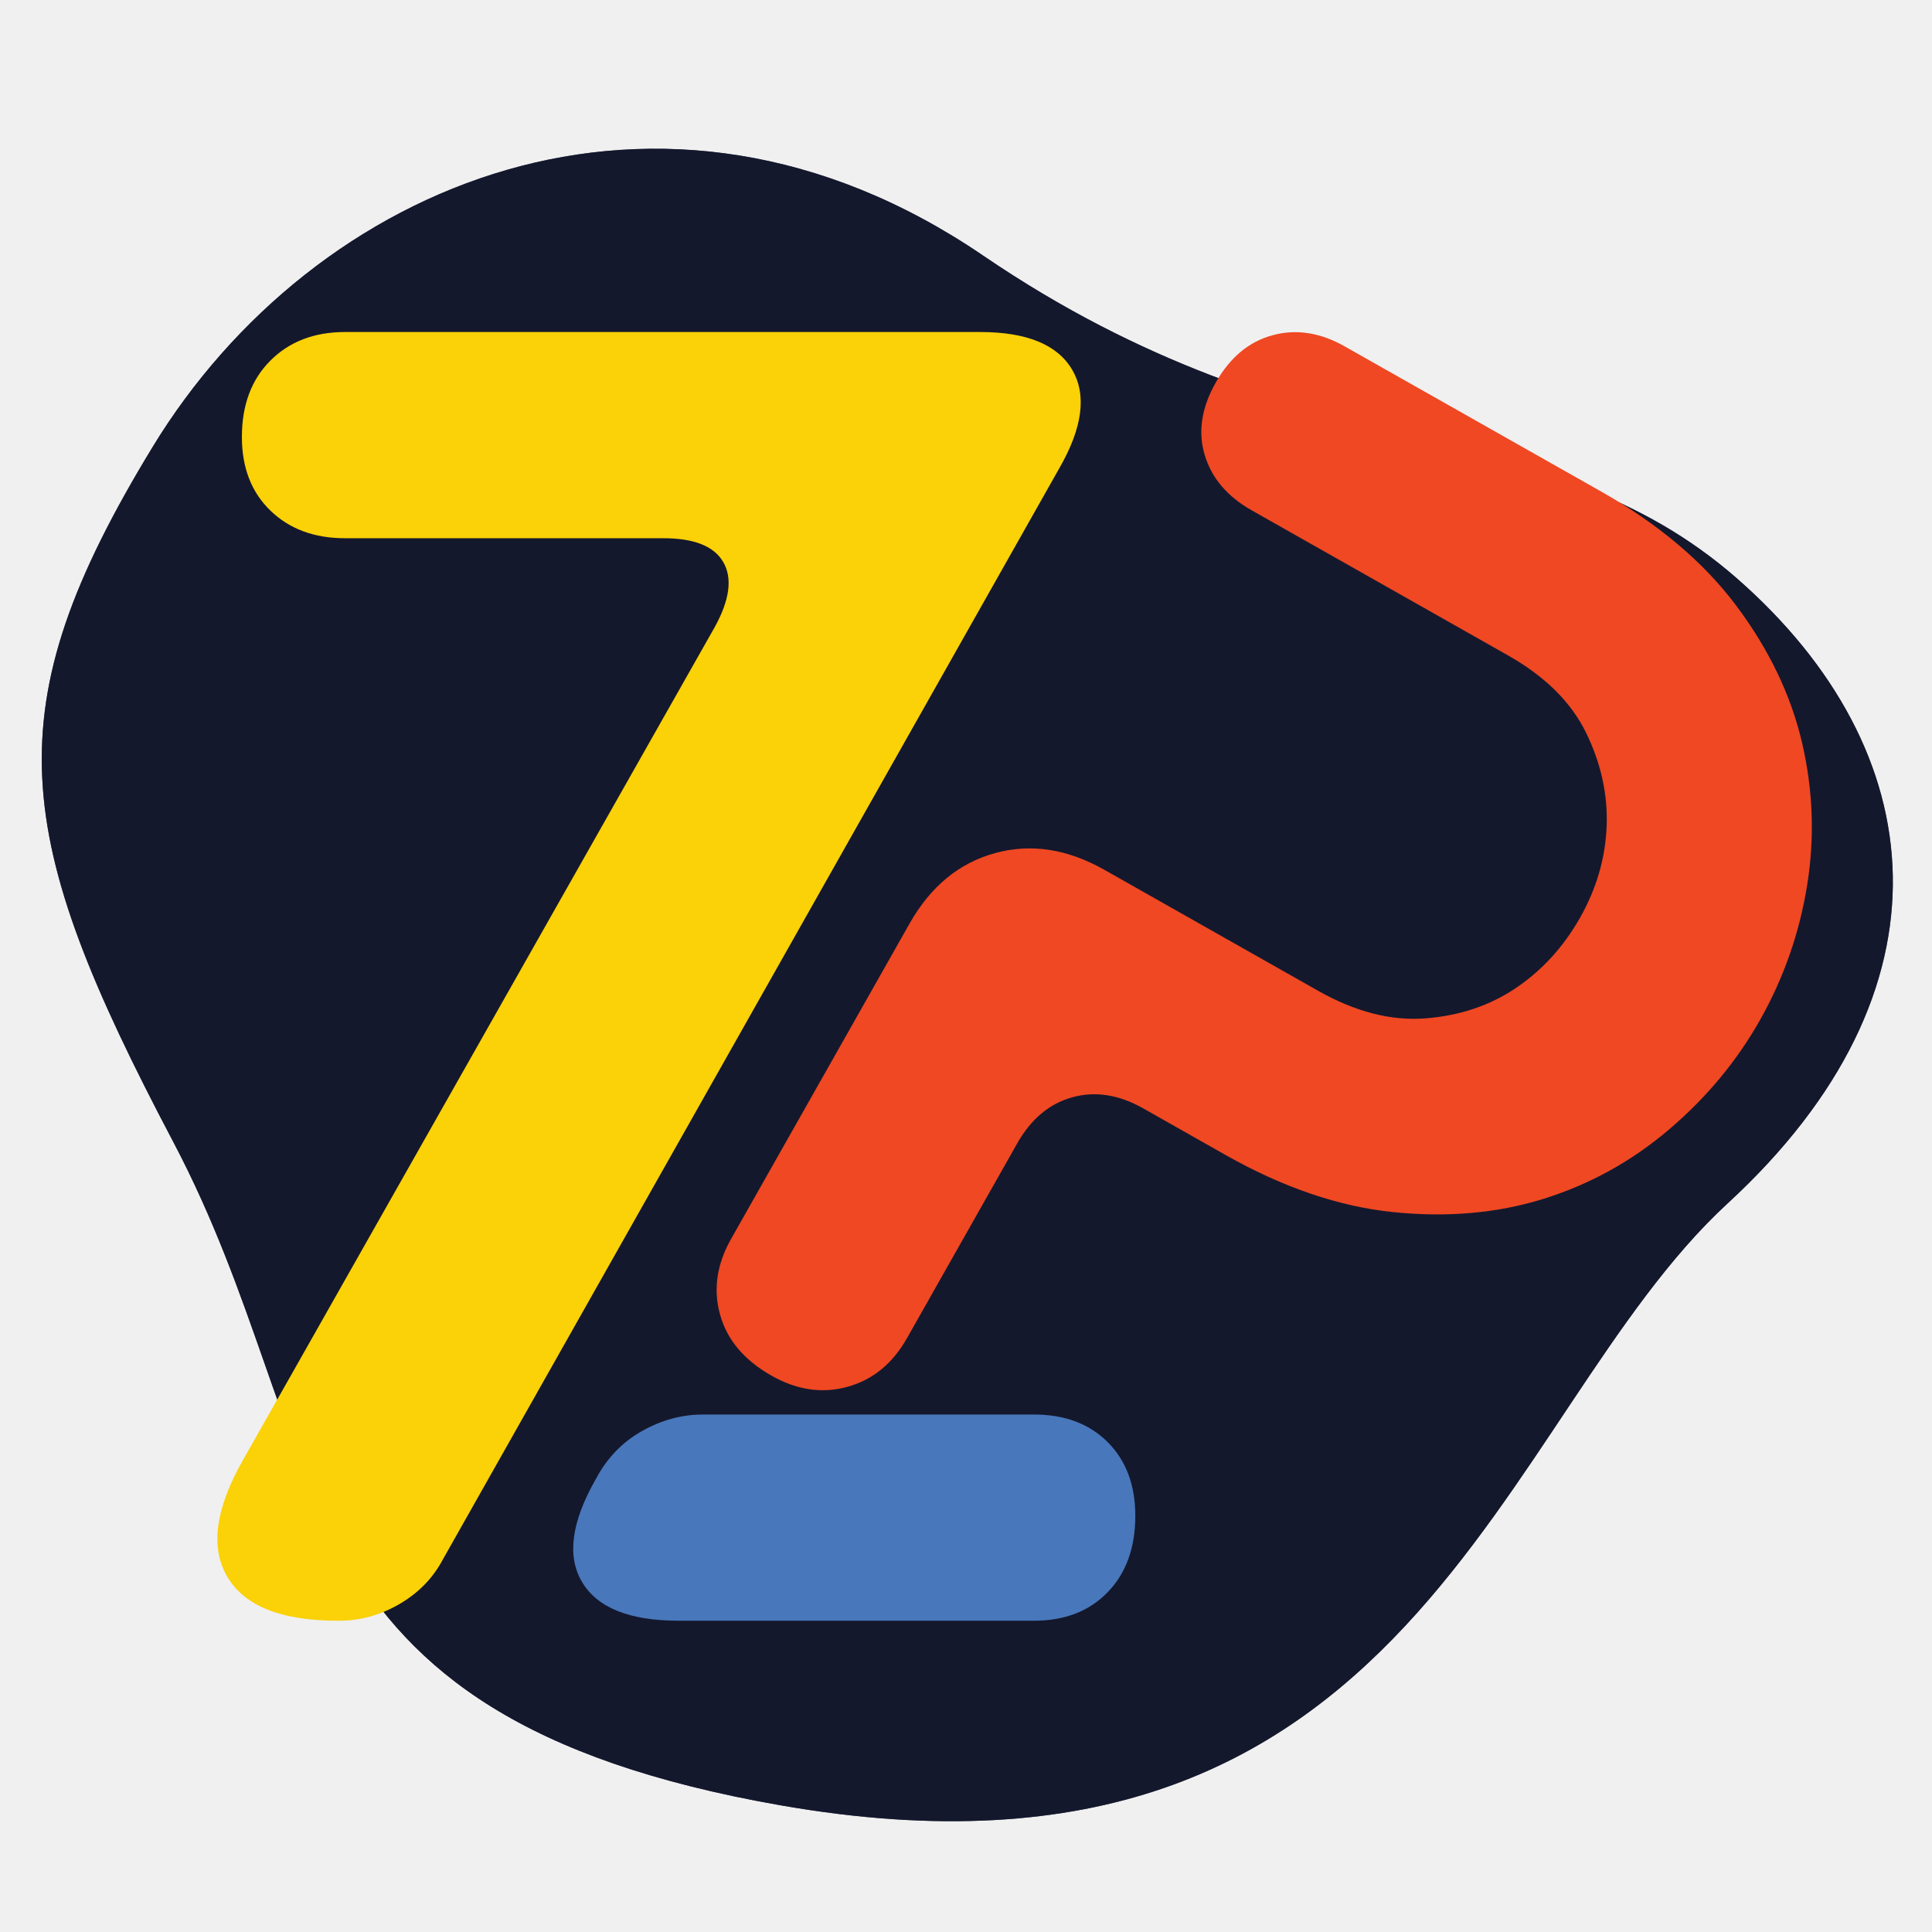
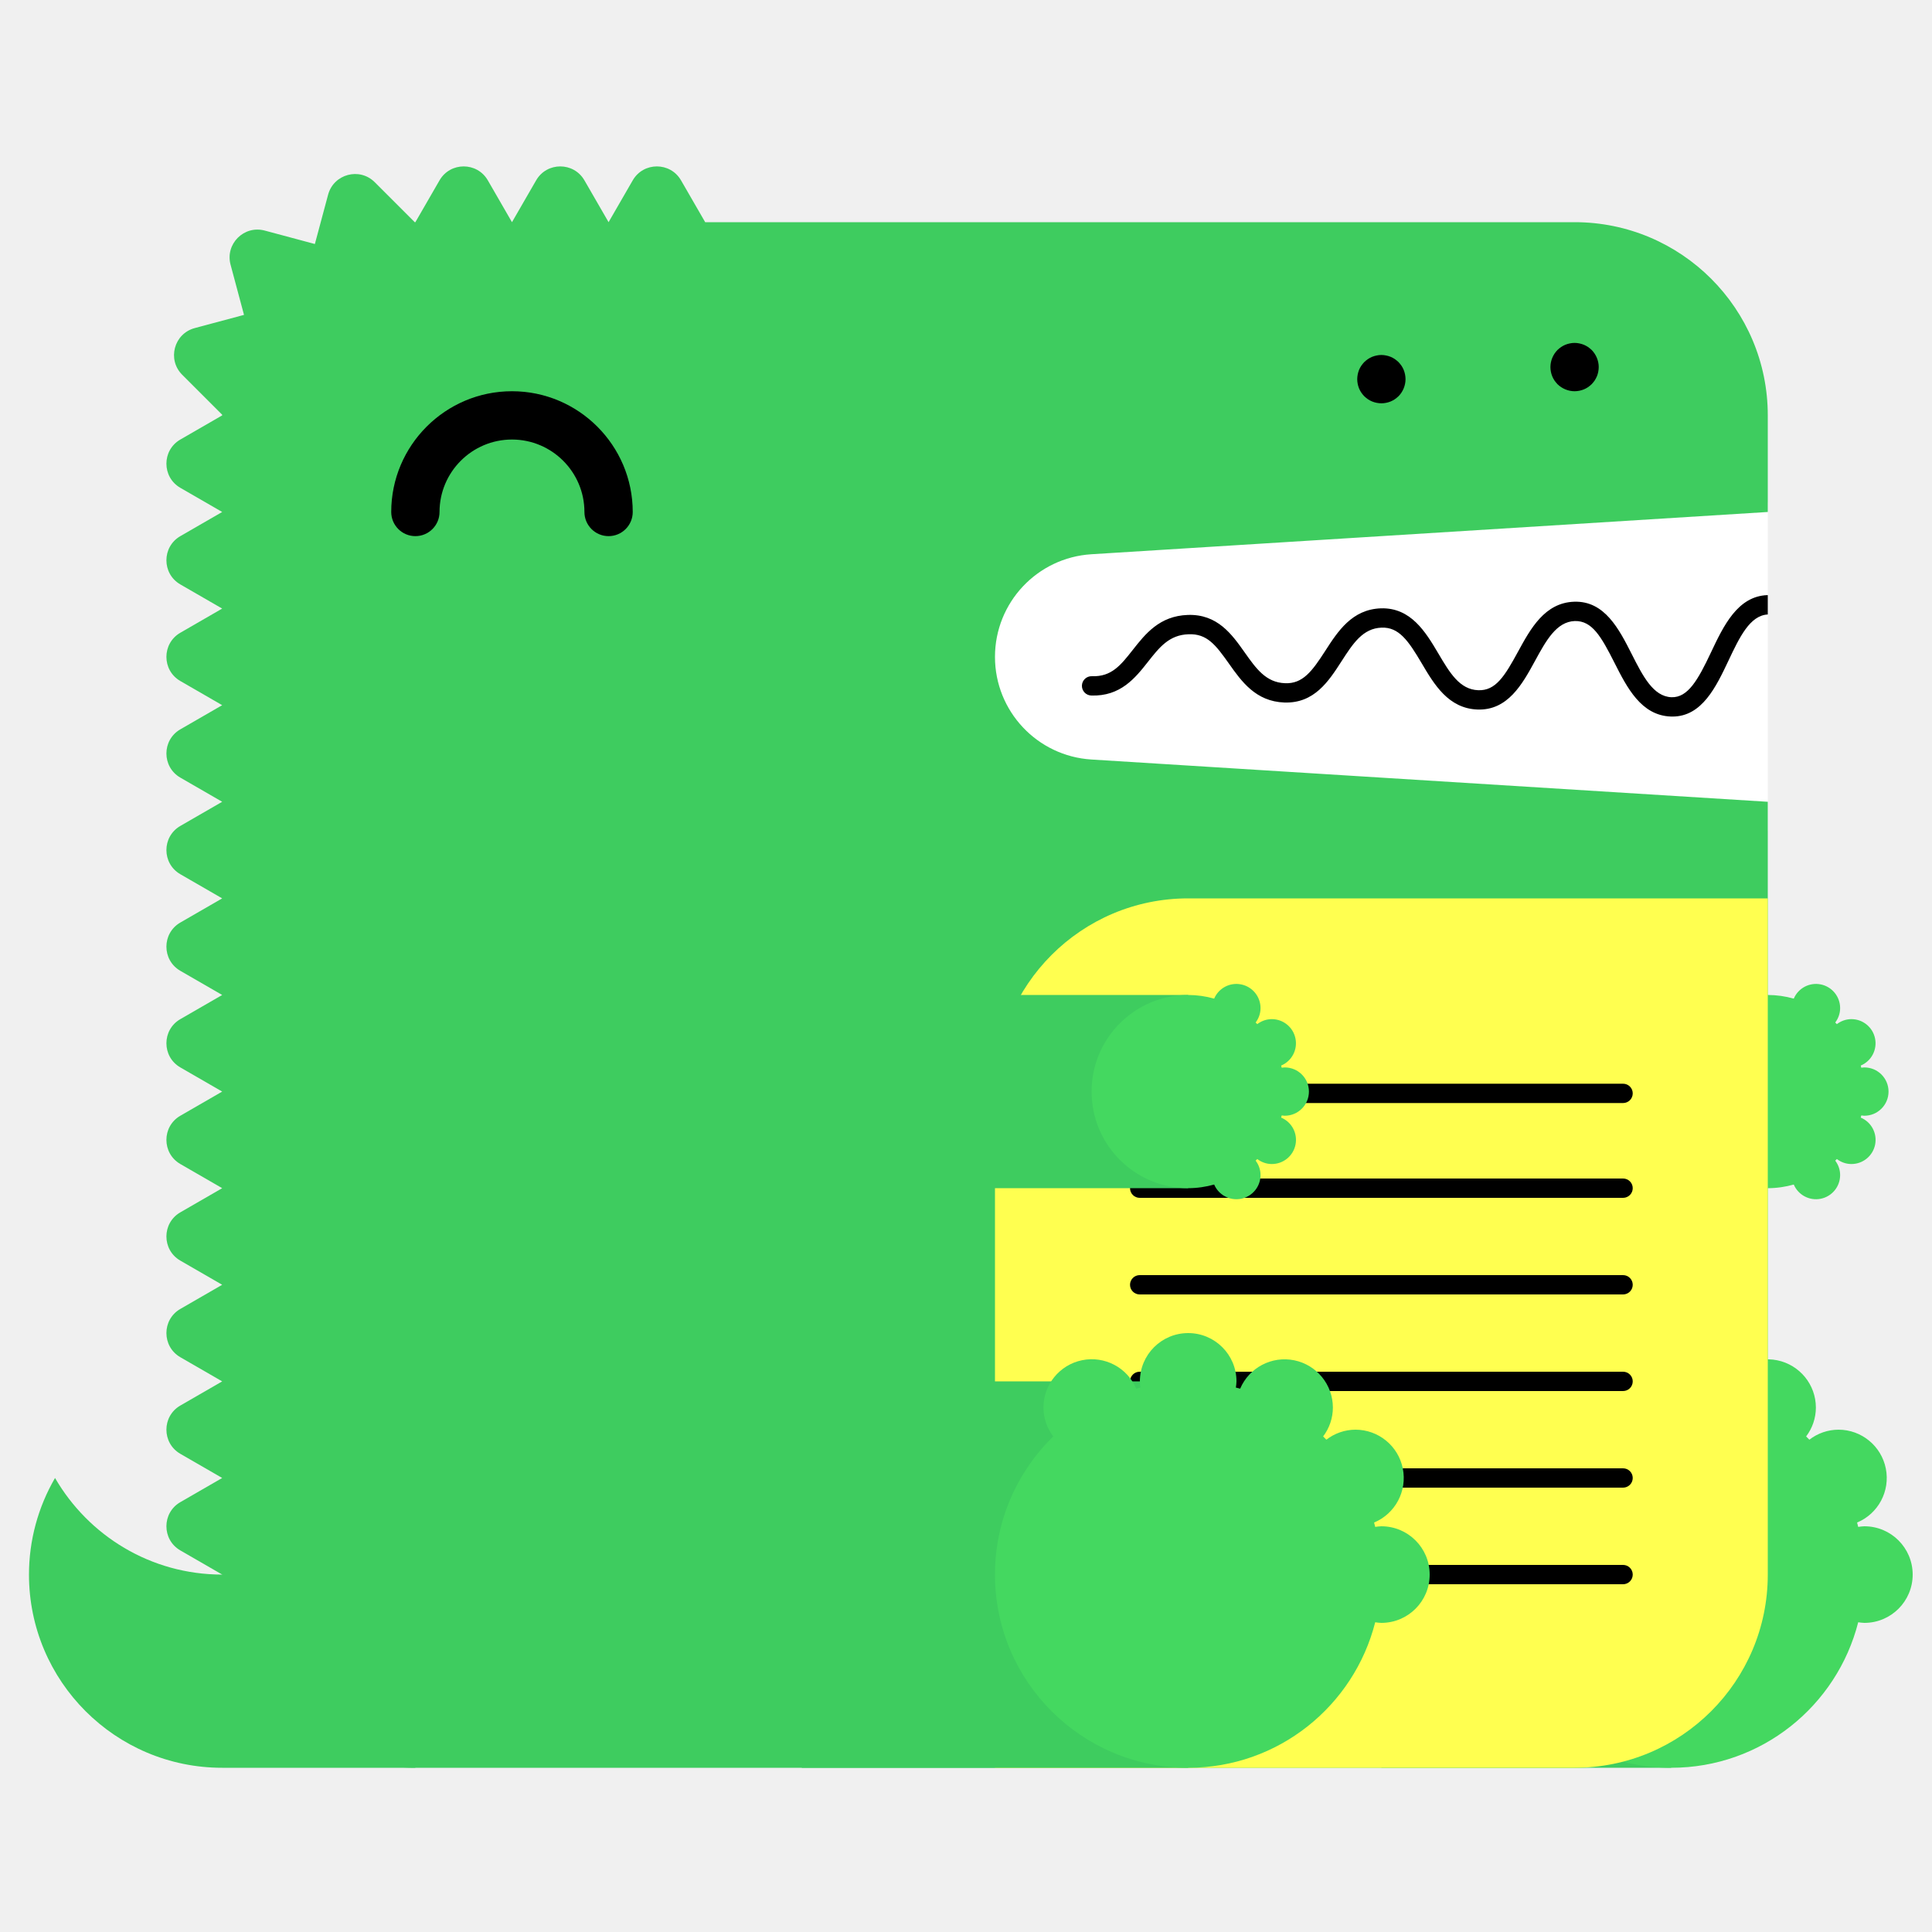
- <svg xmlns="http://www.w3.org/2000/svg" version="1.1" id="Layer_1" x="0px" y="0px" viewBox="0 0 1984.25 1984.25" style="enable-background:new 0 0 1984.25 1984.25;" xml:space="preserve">
-   <style type="text/css">
- 	.st0{opacity:0.62;}
- 	.st1{opacity:0.345;}
- 	.st2{opacity:0.7;fill:#4877BB;}
- 	.st3{fill:#FBD107;}
- 	.st4{fill:#F05223;}
- 	.st5{fill:#4877BB;}
- 	.st6{fill:#14182D;}
- 	.st7{opacity:0.7;fill:#14182D;}
- 	.st8{fill:#EF4823;}
- 	.st9{fill:none;}
- 	.st10{opacity:0.399;fill:#6D913C;}
- 	.st11{fill:#F0EFEF;}
- 	.st12{fill:#2D2D2C;}
- 	.st13{opacity:0.4;fill:#010101;}
- 	.st14{opacity:0.4;fill:#FCB017;}
- 	.st15{opacity:0.79;}
- 	.st16{fill:#FCB017;}
- 	.st17{opacity:0.266;fill:#ED1F2D;}
- 	.st18{opacity:0.45;fill:#EA5224;}
- 	.st19{fill:#FFFFFF;}
- 	.st20{fill:none;stroke:#010101;stroke-width:9;}
- 	.st21{fill:#4877BB;stroke:#010101;stroke-width:9;stroke-miterlimit:10;}
- 	.st22{fill:#FBD10A;stroke:#010101;stroke-width:9;}
- 	.st23{fill:#FFFFFF;stroke:#010101;stroke-width:9;stroke-miterlimit:10;}
- 	.st24{fill:#010101;}
- 	.st25{fill:#F05325;stroke:#010101;stroke-width:9;stroke-miterlimit:10;}
- 	.st26{opacity:0.16;}
- </style>
-   <g>
-     <g>
-       <path class="st6" d="M801.94,1854.18c-528.28-92.37-457.59-365.7-623.86-681.16C11.81,857.56-7.81,729.15,156.86,458.87    C321.53,188.6,677.7,36.24,1009.63,262.44c331.93,226.2,574.42,156.06,775.01,332.24c200.59,176.19,227.76,422.15-10.28,641.26    S1453.34,1968.08,801.94,1854.18z" />
-       <path class="st7" d="M801.94,1854.18c-528.28-92.37-457.59-365.7-623.86-681.16C11.81,857.56-7.81,729.15,156.86,458.87    C321.53,188.6,677.7,36.24,1009.63,262.44c331.93,226.2,574.42,156.06,775.01,332.24c200.59,176.19,227.76,422.15-10.28,641.26    S1453.34,1968.08,801.94,1854.18z" />
-     </g>
-     <g>
-       <path class="st3" d="M346.76,1664.55c-58,0-95.81-15.13-113.45-45.38c-17.67-30.24-12-70.58,17.02-121l484.04-854.64    c15.12-27.71,17.96-49.78,8.5-66.18c-9.45-16.36-29.95-24.57-61.45-24.57h-327.1c-31.52,0-57.05-9.46-76.58-28.36    c-19.56-18.9-29.31-44.11-29.31-75.63c0-32.77,9.75-58.91,29.31-78.47C297.27,350.78,322.8,341,354.32,341h652.33    c47.89,0,79.41,12.94,94.53,38.77c15.13,25.85,10.7,59.55-13.23,101.15L454.54,1602.16c-10.11,18.9-24.91,34.03-44.44,45.37    c-19.56,11.35-40.03,17.02-61.45,17.02H346.76z" />
-       <path class="st5" d="M697.09,1664.55c-50.42,0-83.52-13.23-99.26-39.7c-15.78-26.48-11.06-61.75,14.17-105.89    c11.35-21.42,27.1-37.82,47.28-49.16c20.14-11.35,40.94-17.02,62.4-17.02h340.34c31.5,0,56.72,9.46,75.63,28.36    c18.92,18.92,28.36,44.15,28.36,75.63c0,32.79-9.45,58.95-28.36,78.47c-18.9,19.56-44.13,29.31-75.63,29.31H697.09z" />
-       <path class="st8" d="M1021.76,876.24c36.85-10.18,74.35-4.48,112.47,17.09l219.63,124.3c38.1,21.56,74.8,31.01,110.12,28.28    c35.31-2.74,66.37-13.21,93.24-31.39c26.83-18.21,48.72-42.23,65.61-72.08s25.96-61.11,27.26-93.78    c1.26-32.68-5.78-64.69-21.11-96.07c-15.34-31.4-42.07-57.88-80.16-79.45l-263.26-148.99c-25.08-14.19-41.17-33.13-48.27-56.83    c-7.13-23.71-3.35-48.48,11.28-74.33c14.63-25.86,34.06-42.08,58.34-48.69c24.25-6.6,48.92-2.82,74,11.37l263.26,148.99    c59.17,33.48,105.52,72.64,139.09,117.45c33.54,44.8,56.03,91.64,67.48,140.47c11.4,48.84,13.16,97.82,5.22,146.94    c-7.95,49.13-24.13,95.27-48.52,138.39c-23.84,42.12-54.92,79.49-93.22,112.08c-38.32,32.63-81.22,56.33-128.67,71.18    c-47.47,14.84-99.06,19.41-154.74,13.72c-55.71-5.7-113.13-25.29-172.3-58.78l-84.24-47.68c-25.08-14.19-49.38-18.03-72.94-11.49    c-23.55,6.53-42.44,22.34-56.62,47.4l-113.23,200.07c-14.77,26.09-35.09,42.7-61,49.88s-51.92,3.4-77.98-11.35    c-28.09-15.9-45.73-36.77-52.93-62.64c-7.21-25.87-3.46-51.79,11.26-77.82L934.2,948.48C955.7,910.5,984.88,886.4,1021.76,876.24z    " />
-     </g>
+ <svg xmlns="http://www.w3.org/2000/svg" width="200" height="200" viewBox="0 0 200 200">
+   <g fill="none" fill-rule="evenodd">
+     <path fill="#FFF" d="M99 52h84v34H99z" />
+     <path d="M23 163c-7.398 0-13.843-4.027-17.303-10A19.886 19.886 0 0 0 3 163c0 11.046 8.954 20 20 20h20v-20H23z" fill="#3ECC5F" />
+     <path d="M112.98 57.376L183 53V43c0-11.046-8.954-20-20-20H73l-2.5-4.33c-1.112-1.925-3.889-1.925-5 0L63 23l-2.5-4.33c-1.111-1.925-3.889-1.925-5 0L53 23l-2.5-4.33c-1.111-1.925-3.889-1.925-5 0L43 23c-.022 0-.042.003-.065.003l-4.142-4.141c-1.57-1.571-4.252-.853-4.828 1.294l-1.369 5.104-5.192-1.392c-2.148-.575-4.111 1.389-3.535 3.536l1.39 5.193-5.102 1.367c-2.148.576-2.867 3.259-1.296 4.83l4.142 4.142c0 .021-.003.042-.003.064l-4.33 2.5c-1.925 1.111-1.925 3.889 0 5L23 53l-4.33 2.5c-1.925 1.111-1.925 3.889 0 5L23 63l-4.33 2.5c-1.925 1.111-1.925 3.889 0 5L23 73l-4.33 2.5c-1.925 1.111-1.925 3.889 0 5L23 83l-4.33 2.5c-1.925 1.111-1.925 3.889 0 5L23 93l-4.33 2.5c-1.925 1.111-1.925 3.889 0 5L23 103l-4.33 2.5c-1.925 1.111-1.925 3.889 0 5L23 113l-4.33 2.5c-1.925 1.111-1.925 3.889 0 5L23 123l-4.33 2.5c-1.925 1.111-1.925 3.889 0 5L23 133l-4.33 2.5c-1.925 1.111-1.925 3.889 0 5L23 143l-4.33 2.5c-1.925 1.111-1.925 3.889 0 5L23 153l-4.33 2.5c-1.925 1.111-1.925 3.889 0 5L23 163c0 11.046 8.954 20 20 20h120c11.046 0 20-8.954 20-20V83l-70.02-4.376A10.645 10.645 0 0 1 103 68c0-5.621 4.37-10.273 9.98-10.624" fill="#3ECC5F" />
+     <path fill="#3ECC5F" d="M143 183h30v-40h-30z" />
+     <path d="M193 158c-.219 0-.428.037-.639.064-.038-.15-.074-.301-.116-.451A5 5 0 0 0 190.32 148a4.96 4.96 0 0 0-3.016 1.036 26.531 26.531 0 0 0-.335-.336 4.955 4.955 0 0 0 1.011-2.987 5 5 0 0 0-9.599-1.959c-.148-.042-.297-.077-.445-.115.027-.211.064-.42.064-.639a5 5 0 0 0-5-5 5 5 0 0 0-5 5c0 .219.037.428.064.639-.148.038-.297.073-.445.115a4.998 4.998 0 0 0-9.599 1.959c0 1.125.384 2.151 1.011 2.987-3.717 3.632-6.031 8.693-6.031 14.3 0 11.046 8.954 20 20 20 9.339 0 17.16-6.41 19.361-15.064.211.027.42.064.639.064a5 5 0 0 0 5-5 5 5 0 0 0-5-5" fill="#44D860" />
+     <path fill="#3ECC5F" d="M153 123h30v-20h-30z" />
+     <path d="M193 115.5a2.5 2.5 0 1 0 0-5c-.109 0-.214.019-.319.032-.02-.075-.037-.15-.058-.225a2.501 2.501 0 0 0-.963-4.807c-.569 0-1.088.197-1.508.518a6.653 6.653 0 0 0-.168-.168c.314-.417.506-.931.506-1.494a2.5 2.5 0 0 0-4.8-.979A9.987 9.987 0 0 0 183 103c-5.522 0-10 4.478-10 10s4.478 10 10 10c.934 0 1.833-.138 2.69-.377a2.5 2.5 0 0 0 4.8-.979c0-.563-.192-1.077-.506-1.494.057-.055.113-.111.168-.168.42.321.939.518 1.508.518a2.5 2.5 0 0 0 .963-4.807c.021-.074.038-.15.058-.225.105.013.21.032.319.032" fill="#44D860" />
+     <path d="M63 55.5a2.5 2.5 0 0 1-2.5-2.5c0-4.136-3.364-7.5-7.5-7.5s-7.5 3.364-7.5 7.5a2.5 2.5 0 1 1-5 0c0-6.893 5.607-12.5 12.5-12.5S65.5 46.107 65.5 53a2.5 2.5 0 0 1-2.5 2.5" fill="#000" />
+     <path d="M103 183h60c11.046 0 20-8.954 20-20V93h-60c-11.046 0-20 8.954-20 20v70z" fill="#FFFF50" />
+     <path d="M168.02 124h-50.04a1 1 0 1 1 0-2h50.04a1 1 0 1 1 0 2m0 20h-50.04a1 1 0 1 1 0-2h50.04a1 1 0 1 1 0 2m0 20h-50.04a1 1 0 1 1 0-2h50.04a1 1 0 1 1 0 2m0-49.814h-50.04a1 1 0 1 1 0-2h50.04a1 1 0 1 1 0 2m0 19.814h-50.04a1 1 0 1 1 0-2h50.04a1 1 0 1 1 0 2m0 20h-50.04a1 1 0 1 1 0-2h50.04a1 1 0 1 1 0 2M183 61.611c-.012 0-.022-.006-.034-.005-3.09.105-4.552 3.196-5.842 5.923-1.346 2.85-2.387 4.703-4.093 4.647-1.889-.068-2.969-2.202-4.113-4.46-1.314-2.594-2.814-5.536-5.963-5.426-3.046.104-4.513 2.794-5.807 5.167-1.377 2.528-2.314 4.065-4.121 3.994-1.927-.07-2.951-1.805-4.136-3.813-1.321-2.236-2.848-4.75-5.936-4.664-2.994.103-4.465 2.385-5.763 4.4-1.373 2.13-2.335 3.428-4.165 3.351-1.973-.07-2.992-1.51-4.171-3.177-1.324-1.873-2.816-3.993-5.895-3.89-2.928.1-4.399 1.97-5.696 3.618-1.232 1.564-2.194 2.802-4.229 2.724a1 1 0 0 0-.072 2c3.017.101 4.545-1.8 5.872-3.487 1.177-1.496 2.193-2.787 4.193-2.855 1.926-.082 2.829 1.115 4.195 3.045 1.297 1.834 2.769 3.914 5.731 4.021 3.103.104 4.596-2.215 5.918-4.267 1.182-1.834 2.202-3.417 4.15-3.484 1.793-.067 2.769 1.35 4.145 3.681 1.297 2.197 2.766 4.686 5.787 4.796 3.125.108 4.634-2.62 5.949-5.035 1.139-2.088 2.214-4.06 4.119-4.126 1.793-.042 2.728 1.595 4.111 4.33 1.292 2.553 2.757 5.445 5.825 5.556l.169.003c3.064 0 4.518-3.075 5.805-5.794 1.139-2.41 2.217-4.68 4.067-4.773v-2z" fill="#000" />
+     <path fill="#3ECC5F" d="M83 183h40v-40H83z" />
+     <path d="M143 158c-.219 0-.428.037-.639.064-.038-.15-.074-.301-.116-.451A5 5 0 0 0 140.32 148a4.96 4.96 0 0 0-3.016 1.036 26.531 26.531 0 0 0-.335-.336 4.955 4.955 0 0 0 1.011-2.987 5 5 0 0 0-9.599-1.959c-.148-.042-.297-.077-.445-.115.027-.211.064-.42.064-.639a5 5 0 0 0-5-5 5 5 0 0 0-5 5c0 .219.037.428.064.639-.148.038-.297.073-.445.115a4.998 4.998 0 0 0-9.599 1.959c0 1.125.384 2.151 1.011 2.987-3.717 3.632-6.031 8.693-6.031 14.3 0 11.046 8.954 20 20 20 9.339 0 17.16-6.41 19.361-15.064.211.027.42.064.639.064a5 5 0 0 0 5-5 5 5 0 0 0-5-5" fill="#44D860" />
+     <path fill="#3ECC5F" d="M83 123h40v-20H83z" />
+     <path d="M133 115.5a2.5 2.5 0 1 0 0-5c-.109 0-.214.019-.319.032-.02-.075-.037-.15-.058-.225a2.501 2.501 0 0 0-.963-4.807c-.569 0-1.088.197-1.508.518a6.653 6.653 0 0 0-.168-.168c.314-.417.506-.931.506-1.494a2.5 2.5 0 0 0-4.8-.979A9.987 9.987 0 0 0 123 103c-5.522 0-10 4.478-10 10s4.478 10 10 10c.934 0 1.833-.138 2.69-.377a2.5 2.5 0 0 0 4.8-.979c0-.563-.192-1.077-.506-1.494.057-.055.113-.111.168-.168.42.321.939.518 1.508.518a2.5 2.5 0 0 0 .963-4.807c.021-.074.038-.15.058-.225.105.013.21.032.319.032" fill="#44D860" />
+     <path d="M143 41.75c-.16 0-.33-.02-.49-.05a2.52 2.52 0 0 1-.47-.14c-.15-.06-.29-.14-.431-.23-.13-.09-.259-.2-.38-.31-.109-.12-.219-.24-.309-.38s-.17-.28-.231-.43a2.619 2.619 0 0 1-.189-.96c0-.16.02-.33.05-.49.03-.16.08-.31.139-.47.061-.15.141-.29.231-.43.09-.13.2-.26.309-.38.121-.11.25-.22.38-.31.141-.09.281-.17.431-.23.149-.06.31-.11.47-.14.32-.07.65-.07.98 0 .159.03.32.08.47.14.149.06.29.14.43.23.13.09.259.2.38.31.11.12.22.25.31.38.09.14.17.28.23.43.06.16.11.31.14.47.029.16.05.33.05.49 0 .66-.271 1.31-.73 1.77-.121.11-.25.22-.38.31-.14.09-.281.17-.43.23a2.565 2.565 0 0 1-.96.19m20-1.25c-.66 0-1.3-.27-1.771-.73a3.802 3.802 0 0 1-.309-.38c-.09-.14-.17-.28-.231-.43a2.619 2.619 0 0 1-.189-.96c0-.66.27-1.3.729-1.77.121-.11.25-.22.38-.31.141-.09.281-.17.431-.23.149-.06.31-.11.47-.14.32-.07.66-.07.98 0 .159.03.32.08.47.14.149.06.29.14.43.23.13.09.259.2.38.31.459.47.73 1.11.73 1.77 0 .16-.021.33-.05.49-.03.16-.08.32-.14.47-.07.15-.14.29-.23.43-.09.13-.2.26-.31.38-.121.11-.25.22-.38.31-.14.09-.281.17-.43.23a2.565 2.565 0 0 1-.96.19" fill="#000" />
  </g>
</svg>
